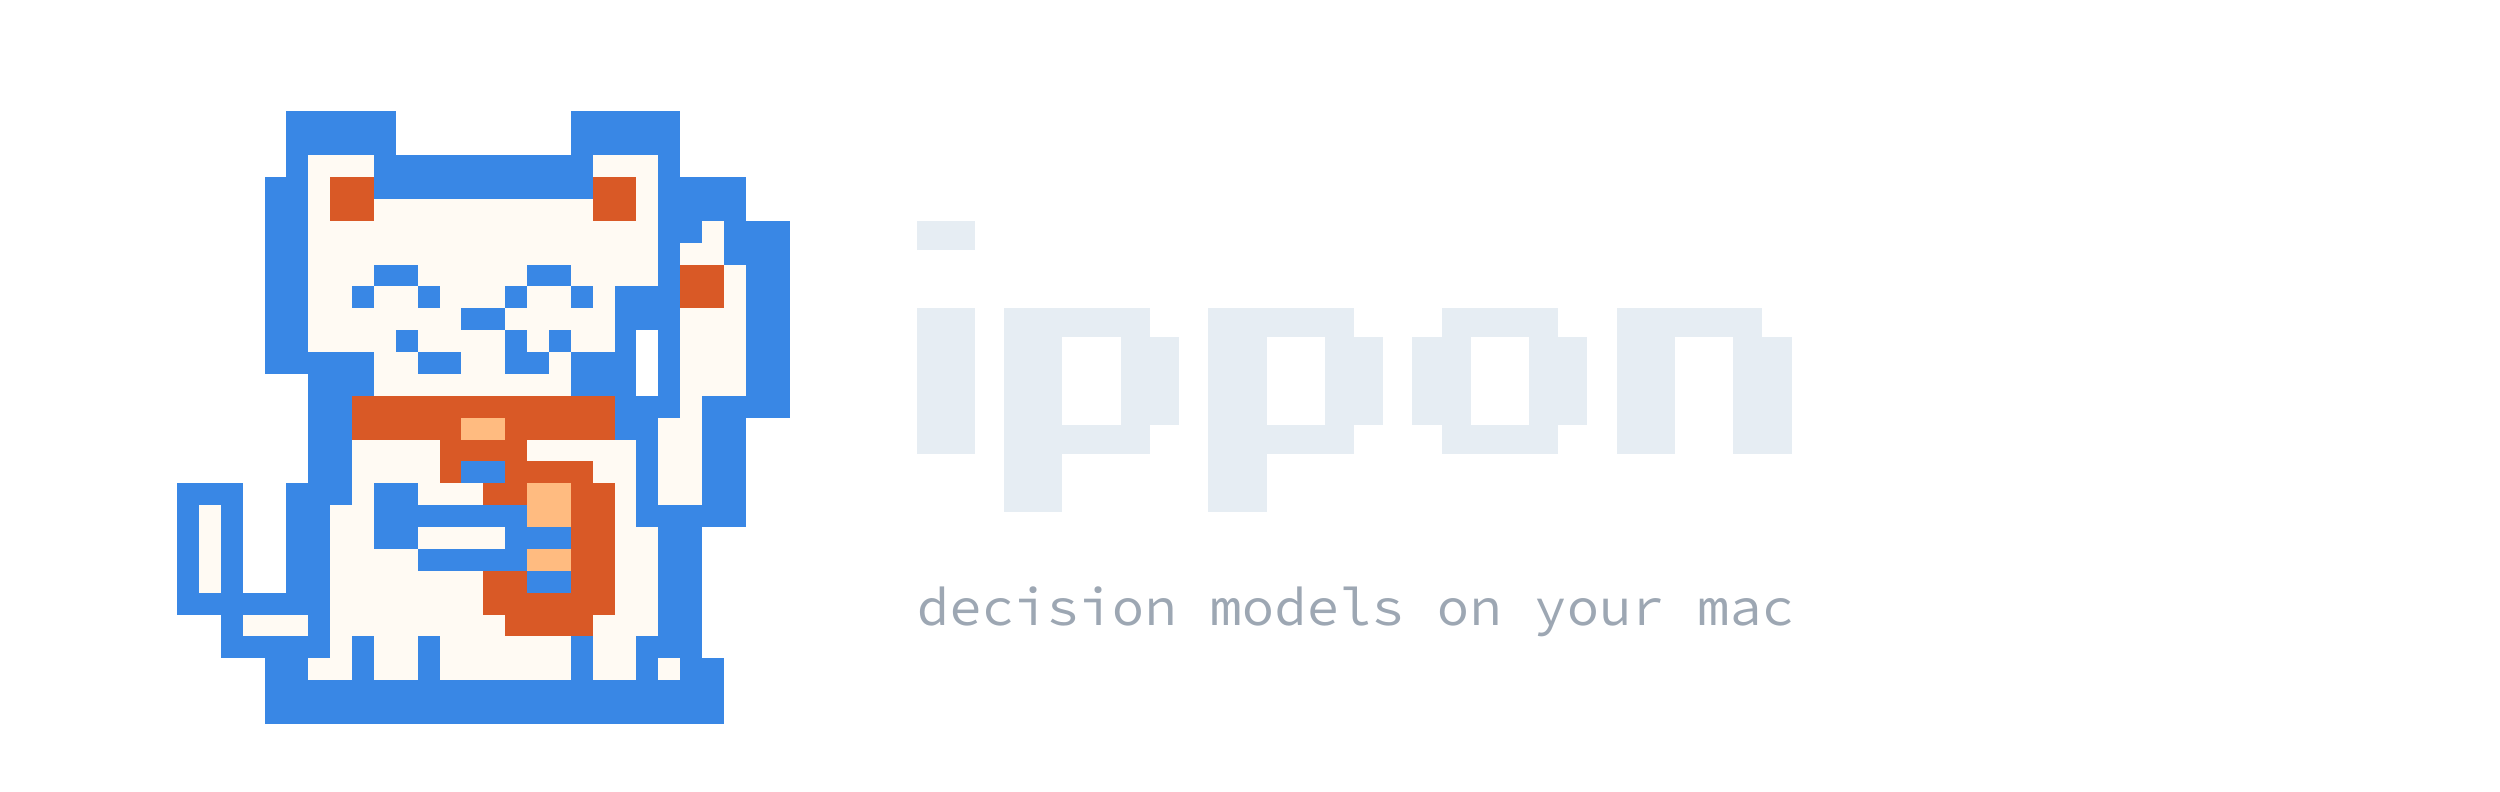
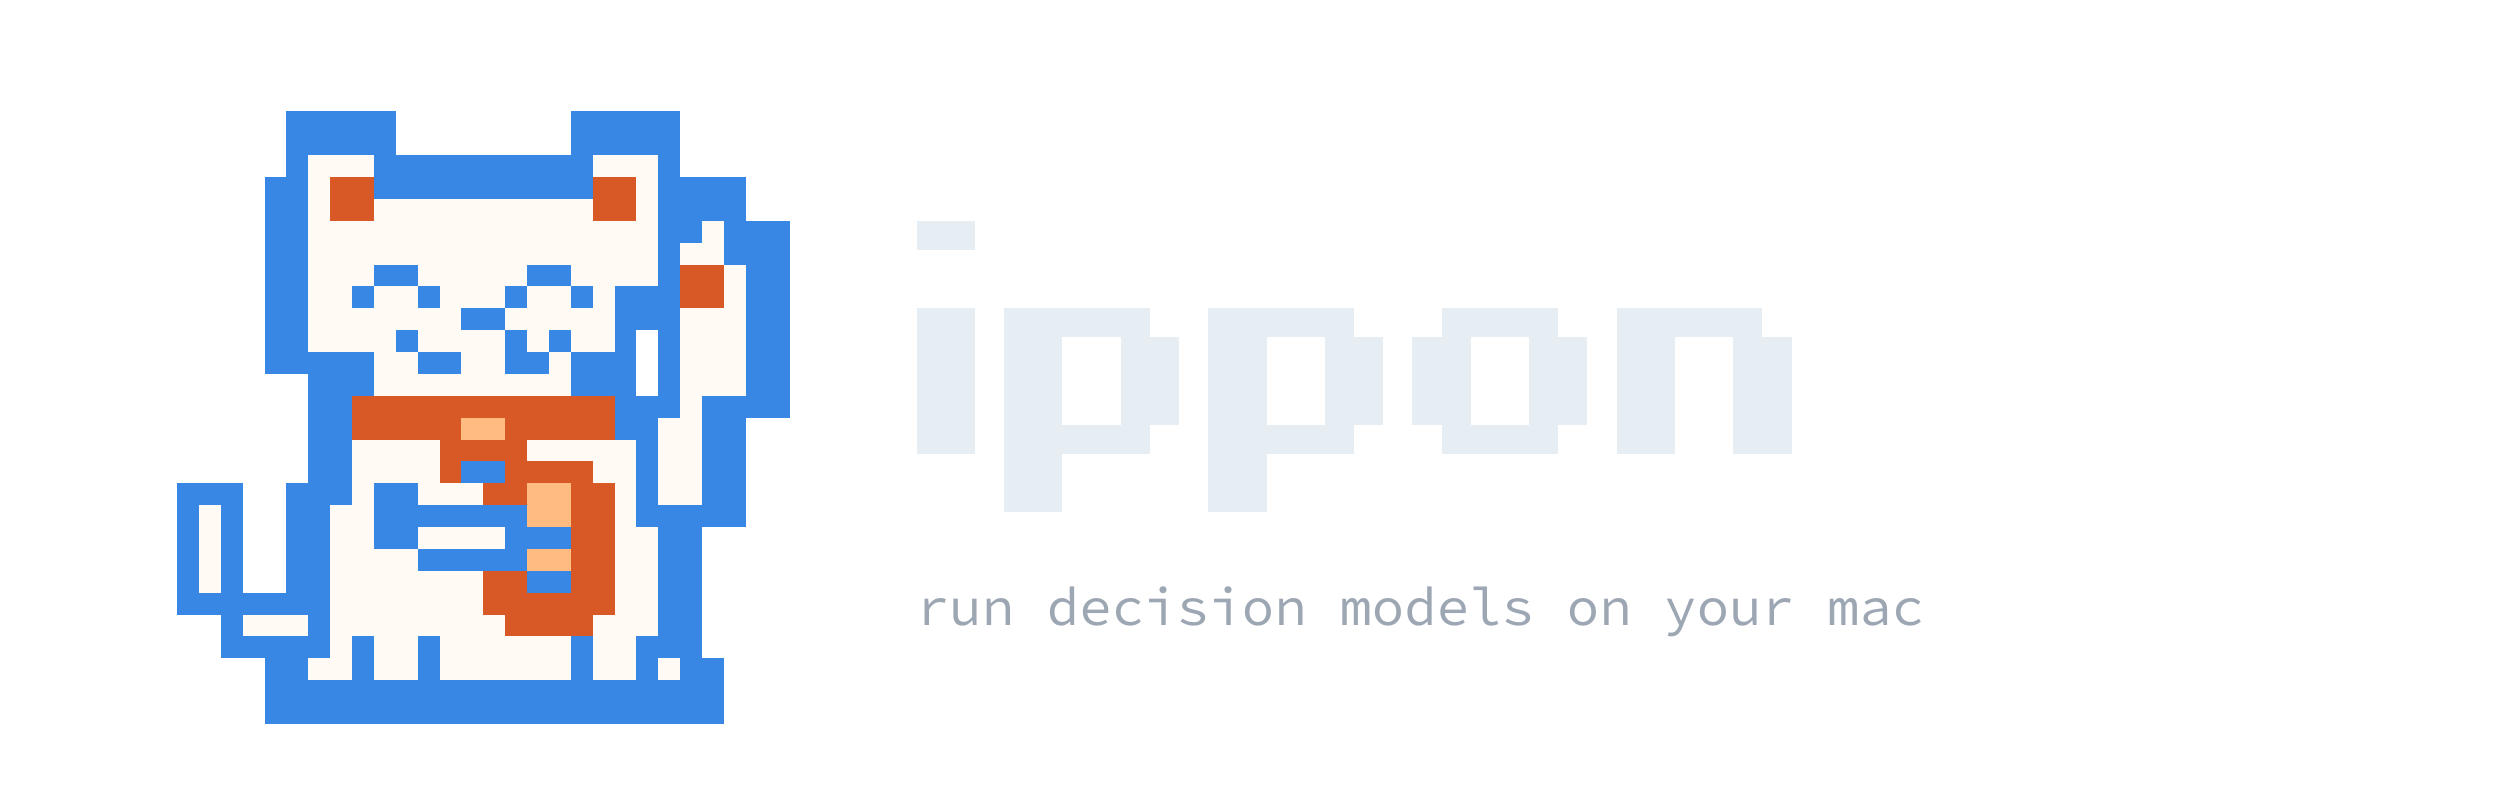
- <svg xmlns="http://www.w3.org/2000/svg" viewBox="0 0 1200 380" width="1200" height="380" role="img" aria-label="ippon: decision models on your mac">
+ <svg xmlns="http://www.w3.org/2000/svg" viewBox="0 0 1200 380" width="1200" height="380" role="img" aria-label="ippon: run decision models on your mac">
  <g transform="translate(64 22)">
    <g transform="scale(10.5)" shape-rendering="crispEdges">
      <g>
        <animateTransform attributeName="transform" type="rotate" values="0 16 30;0 16 30;-5 16 30;4 16 30;-2 16 30;0 16 30" keyTimes="0;0.7;0.78;0.86;0.93;1" dur="3.2s" repeatCount="indefinite" />
        <g fill="#3987e5">
          <path d="M7 3h5v2h8V3h5v10h-2v3h1v-5h-1V8h2V6h3v2h2v9h-2v5h-2v6h1v3H6v-3H4v-2H2v-6h3v5h2v-5h1v-5H6V6h1z" />
        </g>
        <g fill="#fffaf3">
          <path d="M8 5h3v2h10V5h3v6h-2v3h-2v2h-9v-2H8z" />
          <path d="M10 18h13v4h1v6h1v1H8v-1h1v-7h1z" />
          <path d="M25 9h1V8h1v2h1v6h-2v5h-2v-4h1z" />
          <rect x="3" y="21" width="1" height="4" />
          <rect x="5" y="26" width="3" height="1" />
        </g>
        <g fill="#d95926">
          <rect x="9" y="6" width="2" height="2" />
          <rect x="21" y="6" width="2" height="2" />
          <rect x="10" y="16" width="12" height="2" />
          <path d="M17 19h4v1h1v6h-1v1h-4v-1h-1v-6h1z" />
          <rect x="14" y="17" width="4" height="3" />
          <rect x="25" y="10" width="2" height="2" />
        </g>
        <g fill="#ffbb80">
          <rect x="18" y="20" width="2" height="5" />
          <rect x="15" y="17" width="2" height="1" />
        </g>
        <g fill="#3987e5">
          <path d="M10 11h1v-1h2v1h1v1h-1v-1h-2v1h-1z M17 11h1v-1h2v1h1v1h-1v-1h-2v1h-1z" />
          <rect x="15" y="12" width="2" height="1" />
          <path d="M14 14h1v1h-2v-1h-1v-1h1v1z M17 13h1v1h1v-1h1v1h-1v1h-2z" />
          <rect x="15" y="19" width="2" height="1" />
          <path d="M11 20h2v1h5v3h-5v-1h-2z" />
          <rect x="18" y="22" width="2" height="1" />
          <rect x="18" y="24" width="2" height="1" />
          <rect x="10" y="27" width="1" height="2" />
          <rect x="13" y="27" width="1" height="2" />
          <rect x="20" y="27" width="1" height="2" />
          <rect x="23" y="27" width="1" height="2" />
        </g>
        <rect x="13" y="22" width="4" height="1" fill="#fffaf3" />
      </g>
    </g>
  </g>
  <path transform="translate(440 106)" fill="#e6edf3" shape-rendering="crispEdges" d="M0 0h14v14h-14zM14 0h14v14h-14zM0 42h14v14h-14zM14 42h14v14h-14zM42 42h14v14h-14zM56 42h14v14h-14zM70 42h14v14h-14zM84 42h14v14h-14zM98 42h14v14h-14zM140 42h14v14h-14zM154 42h14v14h-14zM168 42h14v14h-14zM182 42h14v14h-14zM196 42h14v14h-14zM252 42h14v14h-14zM266 42h14v14h-14zM280 42h14v14h-14zM294 42h14v14h-14zM336 42h14v14h-14zM350 42h14v14h-14zM364 42h14v14h-14zM378 42h14v14h-14zM392 42h14v14h-14zM0 56h14v14h-14zM14 56h14v14h-14zM42 56h14v14h-14zM56 56h14v14h-14zM98 56h14v14h-14zM112 56h14v14h-14zM140 56h14v14h-14zM154 56h14v14h-14zM196 56h14v14h-14zM210 56h14v14h-14zM238 56h14v14h-14zM252 56h14v14h-14zM294 56h14v14h-14zM308 56h14v14h-14zM336 56h14v14h-14zM350 56h14v14h-14zM392 56h14v14h-14zM406 56h14v14h-14zM0 70h14v14h-14zM14 70h14v14h-14zM42 70h14v14h-14zM56 70h14v14h-14zM98 70h14v14h-14zM112 70h14v14h-14zM140 70h14v14h-14zM154 70h14v14h-14zM196 70h14v14h-14zM210 70h14v14h-14zM238 70h14v14h-14zM252 70h14v14h-14zM294 70h14v14h-14zM308 70h14v14h-14zM336 70h14v14h-14zM350 70h14v14h-14zM392 70h14v14h-14zM406 70h14v14h-14zM0 84h14v14h-14zM14 84h14v14h-14zM42 84h14v14h-14zM56 84h14v14h-14zM98 84h14v14h-14zM112 84h14v14h-14zM140 84h14v14h-14zM154 84h14v14h-14zM196 84h14v14h-14zM210 84h14v14h-14zM238 84h14v14h-14zM252 84h14v14h-14zM294 84h14v14h-14zM308 84h14v14h-14zM336 84h14v14h-14zM350 84h14v14h-14zM392 84h14v14h-14zM406 84h14v14h-14zM0 98h14v14h-14zM14 98h14v14h-14zM42 98h14v14h-14zM56 98h14v14h-14zM70 98h14v14h-14zM84 98h14v14h-14zM98 98h14v14h-14zM140 98h14v14h-14zM154 98h14v14h-14zM168 98h14v14h-14zM182 98h14v14h-14zM196 98h14v14h-14zM252 98h14v14h-14zM266 98h14v14h-14zM280 98h14v14h-14zM294 98h14v14h-14zM336 98h14v14h-14zM350 98h14v14h-14zM392 98h14v14h-14zM406 98h14v14h-14zM42 112h14v14h-14zM56 112h14v14h-14zM140 112h14v14h-14zM154 112h14v14h-14zM42 126h14v14h-14zM56 126h14v14h-14zM140 126h14v14h-14zM154 126h14v14h-14z" />
-   <path transform="translate(440 300)" fill="#9da7b3" d="M7.035 0.312Q4.582 0.312 3.067 -1.422Q1.552 -3.157 1.552 -6.303Q1.552 -8.353 2.37 -9.841Q3.187 -11.329 4.501 -12.14Q5.815 -12.95 7.298 -12.95Q8.437 -12.95 9.349 -12.522Q10.261 -12.094 11.08 -11.322H11.151L11.042 -13.654V-18.523H13.18V0.0H11.413L11.233 -1.656H11.162Q10.387 -0.858 9.309 -0.273Q8.232 0.312 7.035 0.312ZM7.499 -1.488Q8.423 -1.488 9.312 -1.962Q10.201 -2.436 11.042 -3.377V-9.672Q10.191 -10.48 9.368 -10.816Q8.545 -11.151 7.715 -11.151Q6.627 -11.151 5.727 -10.548Q4.827 -9.945 4.294 -8.853Q3.762 -7.762 3.762 -6.322Q3.762 -4.054 4.755 -2.771Q5.748 -1.488 7.499 -1.488ZM24.18 0.312Q22.282 0.312 20.735 -0.468Q19.188 -1.248 18.278 -2.743Q17.368 -4.238 17.368 -6.344Q17.368 -8.398 18.278 -9.88Q19.188 -11.362 20.657 -12.155Q22.126 -12.948 23.816 -12.948Q25.636 -12.948 26.923 -12.207Q28.21 -11.466 28.899 -10.14Q29.588 -8.814 29.588 -7.02Q29.588 -6.656 29.562 -6.318Q29.536 -5.98 29.484 -5.72H18.798V-7.384H28.21L27.664 -6.786Q27.664 -9.022 26.637 -10.14Q25.61 -11.258 23.868 -11.258Q22.698 -11.258 21.697 -10.686Q20.696 -10.114 20.098 -9.022Q19.5 -7.93 19.5 -6.344Q19.5 -4.706 20.15 -3.614Q20.8 -2.522 21.918 -1.963Q23.036 -1.404 24.44 -1.404Q25.584 -1.404 26.507 -1.729Q27.43 -2.054 28.288 -2.6L29.068 -1.196Q28.132 -0.572 26.923 -0.13Q25.714 0.312 24.18 0.312ZM40.191 0.312Q38.219 0.312 36.65 -0.469Q35.081 -1.251 34.177 -2.731Q33.272 -4.211 33.272 -6.303Q33.272 -8.412 34.24 -9.9Q35.207 -11.388 36.809 -12.169Q38.412 -12.95 40.315 -12.95Q41.882 -12.95 43.021 -12.409Q44.16 -11.867 44.933 -11.103L43.858 -9.727Q43.081 -10.402 42.247 -10.786Q41.413 -11.17 40.411 -11.17Q38.956 -11.17 37.84 -10.558Q36.725 -9.946 36.103 -8.849Q35.482 -7.751 35.482 -6.303Q35.482 -4.855 36.09 -3.765Q36.699 -2.676 37.8 -2.072Q38.901 -1.468 40.353 -1.468Q41.529 -1.468 42.503 -1.93Q43.476 -2.391 44.258 -3.053L45.204 -1.659Q44.173 -0.736 42.889 -0.212Q41.606 0.312 40.191 0.312ZM55.016 0.0V-10.894H49.14V-12.636H57.148V0.0ZM55.843 -15.294Q55.12 -15.294 54.627 -15.746Q54.133 -16.198 54.133 -16.941Q54.133 -17.7 54.627 -18.153Q55.12 -18.607 55.843 -18.607Q56.581 -18.607 57.067 -18.153Q57.552 -17.7 57.552 -16.941Q57.552 -16.198 57.067 -15.746Q56.581 -15.294 55.843 -15.294ZM70.466 0.312Q68.621 0.312 67.012 -0.281Q65.403 -0.874 64.253 -1.664L65.238 -3.073Q66.328 -2.295 67.65 -1.824Q68.971 -1.354 70.728 -1.354Q72.326 -1.354 73.122 -1.944Q73.918 -2.535 73.918 -3.317Q73.918 -3.682 73.775 -4.003Q73.632 -4.323 73.233 -4.604Q72.834 -4.886 72.05 -5.142Q71.265 -5.399 69.973 -5.663Q67.509 -6.179 66.264 -7.066Q65.02 -7.954 65.02 -9.363Q65.02 -10.893 66.351 -11.922Q67.683 -12.95 70.287 -12.95Q71.723 -12.95 73.075 -12.472Q74.428 -11.994 75.369 -11.328L74.346 -9.957Q73.464 -10.572 72.38 -10.928Q71.296 -11.285 70.101 -11.285Q69.012 -11.285 68.376 -11.034Q67.74 -10.784 67.456 -10.368Q67.172 -9.953 67.172 -9.472Q67.172 -8.662 68.049 -8.21Q68.927 -7.758 70.862 -7.345Q72.96 -6.903 74.089 -6.364Q75.219 -5.825 75.645 -5.124Q76.07 -4.422 76.07 -3.445Q76.07 -2.42 75.423 -1.569Q74.776 -0.717 73.524 -0.202Q72.272 0.312 70.466 0.312ZM86.216 0.0V-10.894H80.34V-12.636H88.348V0.0ZM87.043 -15.294Q86.32 -15.294 85.827 -15.746Q85.333 -16.198 85.333 -16.941Q85.333 -17.7 85.827 -18.153Q86.32 -18.607 87.043 -18.607Q87.781 -18.607 88.267 -18.153Q88.752 -17.7 88.752 -16.941Q88.752 -16.198 88.267 -15.746Q87.781 -15.294 87.043 -15.294ZM101.4 0.312Q99.733 0.312 98.314 -0.469Q96.895 -1.251 96.024 -2.731Q95.152 -4.211 95.152 -6.303Q95.152 -8.412 96.024 -9.9Q96.895 -11.388 98.314 -12.169Q99.733 -12.95 101.4 -12.95Q103.067 -12.95 104.486 -12.169Q105.905 -11.388 106.776 -9.9Q107.648 -8.412 107.648 -6.303Q107.648 -4.211 106.776 -2.731Q105.905 -1.251 104.486 -0.469Q103.067 0.312 101.4 0.312ZM101.4 -1.468Q102.614 -1.468 103.526 -2.072Q104.437 -2.676 104.938 -3.765Q105.438 -4.855 105.438 -6.303Q105.438 -7.751 104.938 -8.849Q104.437 -9.946 103.526 -10.558Q102.614 -11.17 101.4 -11.17Q100.186 -11.17 99.282 -10.558Q98.379 -9.946 97.87 -8.849Q97.362 -7.751 97.362 -6.303Q97.362 -4.855 97.87 -3.765Q98.379 -2.676 99.282 -2.072Q100.186 -1.468 101.4 -1.468ZM111.62 0.0V-12.638H113.387L113.567 -10.487H113.671Q114.665 -11.537 115.805 -12.244Q116.945 -12.95 118.424 -12.95Q120.664 -12.95 121.734 -11.647Q122.804 -10.344 122.804 -7.844V0.0H120.666V-7.567Q120.666 -9.366 119.988 -10.23Q119.309 -11.094 117.745 -11.094Q116.628 -11.094 115.749 -10.53Q114.87 -9.966 113.758 -8.824V0.0ZM141.908 0.0V-12.636H143.624L143.806 -10.972H143.858Q144.352 -11.856 145.002 -12.402Q145.652 -12.948 146.744 -12.948Q147.68 -12.948 148.278 -12.402Q148.876 -11.856 149.136 -10.764Q149.682 -11.778 150.345 -12.363Q151.008 -12.948 152.1 -12.948Q153.426 -12.948 154.167 -11.947Q154.908 -10.946 154.908 -9.048V0.0H152.776V-8.892Q152.776 -11.102 151.424 -11.102Q150.774 -11.102 150.345 -10.621Q149.916 -10.14 149.396 -9.152V0.0H147.42V-8.892Q147.42 -9.984 147.121 -10.543Q146.822 -11.102 146.12 -11.102Q145.47 -11.102 144.989 -10.621Q144.508 -10.14 144.04 -9.152V0.0ZM163.8 0.312Q162.133 0.312 160.714 -0.469Q159.295 -1.251 158.424 -2.731Q157.552 -4.211 157.552 -6.303Q157.552 -8.412 158.424 -9.9Q159.295 -11.388 160.714 -12.169Q162.133 -12.95 163.8 -12.95Q165.467 -12.95 166.886 -12.169Q168.305 -11.388 169.176 -9.9Q170.048 -8.412 170.048 -6.303Q170.048 -4.211 169.176 -2.731Q168.305 -1.251 166.886 -0.469Q165.467 0.312 163.8 0.312ZM163.8 -1.468Q165.014 -1.468 165.926 -2.072Q166.837 -2.676 167.338 -3.765Q167.838 -4.855 167.838 -6.303Q167.838 -7.751 167.338 -8.849Q166.837 -9.946 165.926 -10.558Q165.014 -11.17 163.8 -11.17Q162.586 -11.17 161.682 -10.558Q160.779 -9.946 160.27 -8.849Q159.762 -7.751 159.762 -6.303Q159.762 -4.855 160.27 -3.765Q160.779 -2.676 161.682 -2.072Q162.586 -1.468 163.8 -1.468ZM178.635 0.312Q176.182 0.312 174.667 -1.422Q173.152 -3.157 173.152 -6.303Q173.152 -8.353 173.97 -9.841Q174.787 -11.329 176.101 -12.14Q177.415 -12.95 178.898 -12.95Q180.037 -12.95 180.949 -12.522Q181.861 -12.094 182.68 -11.322H182.751L182.642 -13.654V-18.523H184.78V0.0H183.013L182.833 -1.656H182.762Q181.987 -0.858 180.909 -0.273Q179.832 0.312 178.635 0.312ZM179.099 -1.488Q180.023 -1.488 180.912 -1.962Q181.801 -2.436 182.642 -3.377V-9.672Q181.791 -10.48 180.968 -10.816Q180.145 -11.151 179.315 -11.151Q178.227 -11.151 177.327 -10.548Q176.427 -9.945 175.894 -8.853Q175.362 -7.762 175.362 -6.322Q175.362 -4.054 176.355 -2.771Q177.348 -1.488 179.099 -1.488ZM195.78 0.312Q193.882 0.312 192.335 -0.468Q190.788 -1.248 189.878 -2.743Q188.968 -4.238 188.968 -6.344Q188.968 -8.398 189.878 -9.88Q190.788 -11.362 192.257 -12.155Q193.726 -12.948 195.416 -12.948Q197.236 -12.948 198.523 -12.207Q199.81 -11.466 200.499 -10.14Q201.188 -8.814 201.188 -7.02Q201.188 -6.656 201.162 -6.318Q201.136 -5.98 201.084 -5.72H190.398V-7.384H199.81L199.264 -6.786Q199.264 -9.022 198.237 -10.14Q197.21 -11.258 195.468 -11.258Q194.298 -11.258 193.297 -10.686Q192.296 -10.114 191.698 -9.022Q191.1 -7.93 191.1 -6.344Q191.1 -4.706 191.75 -3.614Q192.4 -2.522 193.518 -1.963Q194.636 -1.404 196.04 -1.404Q197.184 -1.404 198.107 -1.729Q199.03 -2.054 199.888 -2.6L200.668 -1.196Q199.732 -0.572 198.523 -0.13Q197.314 0.312 195.78 0.312ZM213.356 0.312Q211.354 0.312 210.288 -0.845Q209.222 -2.002 209.222 -4.238V-16.77H204.906V-18.512H211.354V-4.082Q211.354 -2.704 212.03 -2.08Q212.706 -1.456 213.824 -1.456Q214.37 -1.456 214.942 -1.599Q215.514 -1.742 216.216 -2.054L216.762 -0.442Q215.904 -0.13 215.15 0.091Q214.396 0.312 213.356 0.312ZM226.466 0.312Q224.621 0.312 223.012 -0.281Q221.403 -0.874 220.253 -1.664L221.238 -3.073Q222.328 -2.295 223.65 -1.824Q224.971 -1.354 226.728 -1.354Q228.326 -1.354 229.122 -1.944Q229.918 -2.535 229.918 -3.317Q229.918 -3.682 229.775 -4.003Q229.632 -4.323 229.233 -4.604Q228.834 -4.886 228.05 -5.142Q227.265 -5.399 225.973 -5.663Q223.509 -6.179 222.264 -7.066Q221.02 -7.954 221.02 -9.363Q221.02 -10.893 222.351 -11.922Q223.683 -12.95 226.287 -12.95Q227.723 -12.95 229.075 -12.472Q230.428 -11.994 231.369 -11.328L230.346 -9.957Q229.464 -10.572 228.38 -10.928Q227.296 -11.285 226.101 -11.285Q225.012 -11.285 224.376 -11.034Q223.74 -10.784 223.456 -10.368Q223.172 -9.953 223.172 -9.472Q223.172 -8.662 224.049 -8.21Q224.927 -7.758 226.862 -7.345Q228.96 -6.903 230.089 -6.364Q231.219 -5.825 231.645 -5.124Q232.07 -4.422 232.07 -3.445Q232.07 -2.42 231.423 -1.569Q230.776 -0.717 229.524 -0.202Q228.272 0.312 226.466 0.312ZM257.4 0.312Q255.733 0.312 254.314 -0.469Q252.895 -1.251 252.024 -2.731Q251.152 -4.211 251.152 -6.303Q251.152 -8.412 252.024 -9.9Q252.895 -11.388 254.314 -12.169Q255.733 -12.95 257.4 -12.95Q259.067 -12.95 260.486 -12.169Q261.905 -11.388 262.776 -9.9Q263.648 -8.412 263.648 -6.303Q263.648 -4.211 262.776 -2.731Q261.905 -1.251 260.486 -0.469Q259.067 0.312 257.4 0.312ZM257.4 -1.468Q258.614 -1.468 259.526 -2.072Q260.437 -2.676 260.938 -3.765Q261.438 -4.855 261.438 -6.303Q261.438 -7.751 260.938 -8.849Q260.437 -9.946 259.526 -10.558Q258.614 -11.17 257.4 -11.17Q256.186 -11.17 255.282 -10.558Q254.379 -9.946 253.87 -8.849Q253.362 -7.751 253.362 -6.303Q253.362 -4.855 253.87 -3.765Q254.379 -2.676 255.282 -2.072Q256.186 -1.468 257.4 -1.468ZM267.62 0.0V-12.638H269.387L269.567 -10.487H269.671Q270.665 -11.537 271.805 -12.244Q272.945 -12.95 274.424 -12.95Q276.664 -12.95 277.734 -11.647Q278.804 -10.344 278.804 -7.844V0.0H276.666V-7.567Q276.666 -9.366 275.988 -10.23Q275.309 -11.094 273.745 -11.094Q272.628 -11.094 271.749 -10.53Q270.87 -9.966 269.758 -8.824V0.0ZM299.811 5.447Q299.378 5.447 298.923 5.369Q298.469 5.291 298.142 5.187L298.593 3.483Q298.837 3.561 299.137 3.616Q299.436 3.672 299.727 3.672Q301.062 3.672 301.892 2.897Q302.723 2.122 303.196 0.958L303.569 0.025L297.681 -12.638H299.834L302.935 -5.642Q303.29 -4.804 303.691 -3.854Q304.092 -2.904 304.483 -1.986H304.587Q304.92 -2.875 305.276 -3.835Q305.633 -4.795 305.952 -5.642L308.695 -12.638H310.738L305.16 1.041Q304.697 2.29 303.993 3.289Q303.289 4.289 302.269 4.868Q301.248 5.447 299.811 5.447ZM319.8 0.312Q318.133 0.312 316.714 -0.469Q315.295 -1.251 314.424 -2.731Q313.552 -4.211 313.552 -6.303Q313.552 -8.412 314.424 -9.9Q315.295 -11.388 316.714 -12.169Q318.133 -12.95 319.8 -12.95Q321.467 -12.95 322.886 -12.169Q324.305 -11.388 325.176 -9.9Q326.048 -8.412 326.048 -6.303Q326.048 -4.211 325.176 -2.731Q324.305 -1.251 322.886 -0.469Q321.467 0.312 319.8 0.312ZM319.8 -1.468Q321.014 -1.468 321.926 -2.072Q322.837 -2.676 323.338 -3.765Q323.838 -4.855 323.838 -6.303Q323.838 -7.751 323.338 -8.849Q322.837 -9.946 321.926 -10.558Q321.014 -11.17 319.8 -11.17Q318.586 -11.17 317.682 -10.558Q316.779 -9.946 316.27 -8.849Q315.762 -7.751 315.762 -6.303Q315.762 -4.855 316.27 -3.765Q316.779 -2.676 317.682 -2.072Q318.586 -1.468 319.8 -1.468ZM333.986 0.312Q331.736 0.312 330.675 -0.991Q329.615 -2.295 329.615 -4.795V-12.638H331.753V-5.071Q331.753 -3.272 332.422 -2.409Q333.091 -1.545 334.665 -1.545Q335.763 -1.545 336.665 -2.095Q337.567 -2.644 338.603 -3.872V-12.638H340.742V0.0H338.975L338.795 -2.209H338.691Q337.737 -1.109 336.599 -0.398Q335.462 0.312 333.986 0.312ZM346.989 0.0V-12.638H348.765L348.955 -9.652H349.026Q350.011 -11.182 351.465 -12.066Q352.919 -12.95 354.655 -12.95Q355.368 -12.95 355.973 -12.832Q356.579 -12.714 357.158 -12.43L356.668 -10.593Q356.014 -10.824 355.544 -10.923Q355.075 -11.022 354.34 -11.022Q352.91 -11.022 351.588 -10.203Q350.266 -9.384 349.127 -7.401V0.0ZM375.908 0.0V-12.636H377.624L377.806 -10.972H377.858Q378.352 -11.856 379.002 -12.402Q379.652 -12.948 380.744 -12.948Q381.68 -12.948 382.278 -12.402Q382.876 -11.856 383.136 -10.764Q383.682 -11.778 384.345 -12.363Q385.008 -12.948 386.1 -12.948Q387.426 -12.948 388.167 -11.947Q388.908 -10.946 388.908 -9.048V0.0H386.776V-8.892Q386.776 -11.102 385.424 -11.102Q384.774 -11.102 384.345 -10.621Q383.916 -10.14 383.396 -9.152V0.0H381.42V-8.892Q381.42 -9.984 381.121 -10.543Q380.822 -11.102 380.12 -11.102Q379.47 -11.102 378.989 -10.621Q378.508 -10.14 378.04 -9.152V0.0ZM396.405 0.312Q395.217 0.312 394.24 -0.116Q393.263 -0.543 392.679 -1.346Q392.094 -2.149 392.094 -3.281Q392.094 -5.399 394.234 -6.507Q396.374 -7.615 401.263 -7.997Q401.235 -8.859 400.906 -9.585Q400.578 -10.312 399.856 -10.75Q399.134 -11.189 397.913 -11.189Q397.087 -11.189 396.294 -10.965Q395.5 -10.742 394.789 -10.388Q394.078 -10.034 393.479 -9.67L392.642 -11.136Q393.285 -11.55 394.175 -11.973Q395.066 -12.396 396.114 -12.673Q397.162 -12.95 398.271 -12.95Q400.002 -12.95 401.137 -12.305Q402.272 -11.66 402.837 -10.494Q403.402 -9.327 403.402 -7.754V0.0H401.635L401.455 -1.714H401.383Q400.339 -0.896 399.041 -0.292Q397.742 0.312 396.405 0.312ZM396.973 -1.411Q398.049 -1.411 399.117 -1.899Q400.185 -2.387 401.263 -3.286V-6.594Q398.56 -6.377 397.012 -5.954Q395.464 -5.531 394.826 -4.9Q394.189 -4.268 394.189 -3.432Q394.189 -2.718 394.583 -2.267Q394.978 -1.816 395.61 -1.614Q396.242 -1.411 396.973 -1.411ZM414.591 0.312Q412.619 0.312 411.05 -0.469Q409.481 -1.251 408.577 -2.731Q407.672 -4.211 407.672 -6.303Q407.672 -8.412 408.64 -9.9Q409.607 -11.388 411.209 -12.169Q412.812 -12.95 414.715 -12.95Q416.282 -12.95 417.421 -12.409Q418.56 -11.867 419.333 -11.103L418.258 -9.727Q417.481 -10.402 416.647 -10.786Q415.813 -11.17 414.811 -11.17Q413.356 -11.17 412.24 -10.558Q411.125 -9.946 410.503 -8.849Q409.882 -7.751 409.882 -6.303Q409.882 -4.855 410.49 -3.765Q411.099 -2.676 412.2 -2.072Q413.301 -1.468 414.753 -1.468Q415.929 -1.468 416.903 -1.93Q417.876 -2.391 418.658 -3.053L419.604 -1.659Q418.573 -0.736 417.289 -0.212Q416.006 0.312 414.591 0.312Z" />
+   <path transform="translate(440 300)" fill="#9da7b3" d="M3.789 0.0V-12.638H5.565L5.755 -9.652H5.826Q6.811 -11.182 8.265 -12.066Q9.719 -12.95 11.455 -12.95Q12.168 -12.95 12.773 -12.832Q13.379 -12.714 13.958 -12.43L13.468 -10.593Q12.814 -10.824 12.344 -10.923Q11.875 -11.022 11.14 -11.022Q9.71 -11.022 8.388 -10.203Q7.066 -9.384 5.927 -7.401V0.0ZM21.986 0.312Q19.736 0.312 18.675 -0.991Q17.615 -2.295 17.615 -4.795V-12.638H19.753V-5.071Q19.753 -3.272 20.422 -2.409Q21.091 -1.545 22.665 -1.545Q23.763 -1.545 24.665 -2.095Q25.567 -2.644 26.603 -3.872V-12.638H28.742V0.0H26.975L26.795 -2.209H26.691Q25.737 -1.109 24.599 -0.398Q23.462 0.312 21.986 0.312ZM33.62 0.0V-12.638H35.387L35.567 -10.487H35.671Q36.665 -11.537 37.805 -12.244Q38.945 -12.95 40.424 -12.95Q42.664 -12.95 43.734 -11.647Q44.804 -10.344 44.804 -7.844V0.0H42.666V-7.567Q42.666 -9.366 41.988 -10.23Q41.309 -11.094 39.745 -11.094Q38.628 -11.094 37.749 -10.53Q36.87 -9.966 35.758 -8.824V0.0ZM69.435 0.312Q66.982 0.312 65.467 -1.422Q63.952 -3.157 63.952 -6.303Q63.952 -8.353 64.77 -9.841Q65.587 -11.329 66.901 -12.14Q68.215 -12.95 69.698 -12.95Q70.837 -12.95 71.749 -12.522Q72.661 -12.094 73.48 -11.322H73.551L73.442 -13.654V-18.523H75.58V0.0H73.813L73.633 -1.656H73.562Q72.787 -0.858 71.709 -0.273Q70.632 0.312 69.435 0.312ZM69.899 -1.488Q70.823 -1.488 71.712 -1.962Q72.601 -2.436 73.442 -3.377V-9.672Q72.591 -10.48 71.768 -10.816Q70.945 -11.151 70.115 -11.151Q69.027 -11.151 68.127 -10.548Q67.227 -9.945 66.694 -8.853Q66.162 -7.762 66.162 -6.322Q66.162 -4.054 67.155 -2.771Q68.148 -1.488 69.899 -1.488ZM86.58 0.312Q84.682 0.312 83.135 -0.468Q81.588 -1.248 80.678 -2.743Q79.768 -4.238 79.768 -6.344Q79.768 -8.398 80.678 -9.88Q81.588 -11.362 83.057 -12.155Q84.526 -12.948 86.216 -12.948Q88.036 -12.948 89.323 -12.207Q90.61 -11.466 91.299 -10.14Q91.988 -8.814 91.988 -7.02Q91.988 -6.656 91.962 -6.318Q91.936 -5.98 91.884 -5.72H81.198V-7.384H90.61L90.064 -6.786Q90.064 -9.022 89.037 -10.14Q88.01 -11.258 86.268 -11.258Q85.098 -11.258 84.097 -10.686Q83.096 -10.114 82.498 -9.022Q81.9 -7.93 81.9 -6.344Q81.9 -4.706 82.55 -3.614Q83.2 -2.522 84.318 -1.963Q85.436 -1.404 86.84 -1.404Q87.984 -1.404 88.907 -1.729Q89.83 -2.054 90.688 -2.6L91.468 -1.196Q90.532 -0.572 89.323 -0.13Q88.114 0.312 86.58 0.312ZM102.591 0.312Q100.619 0.312 99.05 -0.469Q97.481 -1.251 96.577 -2.731Q95.672 -4.211 95.672 -6.303Q95.672 -8.412 96.64 -9.9Q97.607 -11.388 99.209 -12.169Q100.812 -12.95 102.715 -12.95Q104.282 -12.95 105.421 -12.409Q106.56 -11.867 107.333 -11.103L106.258 -9.727Q105.481 -10.402 104.647 -10.786Q103.813 -11.17 102.811 -11.17Q101.356 -11.17 100.24 -10.558Q99.125 -9.946 98.503 -8.849Q97.882 -7.751 97.882 -6.303Q97.882 -4.855 98.49 -3.765Q99.099 -2.676 100.2 -2.072Q101.301 -1.468 102.753 -1.468Q103.929 -1.468 104.903 -1.93Q105.876 -2.391 106.658 -3.053L107.604 -1.659Q106.573 -0.736 105.289 -0.212Q104.006 0.312 102.591 0.312ZM117.416 0.0V-10.894H111.54V-12.636H119.548V0.0ZM118.243 -15.294Q117.52 -15.294 117.027 -15.746Q116.533 -16.198 116.533 -16.941Q116.533 -17.7 117.027 -18.153Q117.52 -18.607 118.243 -18.607Q118.981 -18.607 119.467 -18.153Q119.952 -17.7 119.952 -16.941Q119.952 -16.198 119.467 -15.746Q118.981 -15.294 118.243 -15.294ZM132.866 0.312Q131.021 0.312 129.412 -0.281Q127.803 -0.874 126.653 -1.664L127.638 -3.073Q128.728 -2.295 130.05 -1.824Q131.371 -1.354 133.128 -1.354Q134.726 -1.354 135.522 -1.944Q136.318 -2.535 136.318 -3.317Q136.318 -3.682 136.175 -4.003Q136.032 -4.323 135.633 -4.604Q135.234 -4.886 134.45 -5.142Q133.665 -5.399 132.373 -5.663Q129.909 -6.179 128.664 -7.066Q127.42 -7.954 127.42 -9.363Q127.42 -10.893 128.751 -11.922Q130.083 -12.95 132.687 -12.95Q134.123 -12.95 135.475 -12.472Q136.828 -11.994 137.769 -11.328L136.746 -9.957Q135.864 -10.572 134.78 -10.928Q133.696 -11.285 132.501 -11.285Q131.412 -11.285 130.776 -11.034Q130.14 -10.784 129.856 -10.368Q129.572 -9.953 129.572 -9.472Q129.572 -8.662 130.449 -8.21Q131.327 -7.758 133.262 -7.345Q135.36 -6.903 136.489 -6.364Q137.619 -5.825 138.045 -5.124Q138.47 -4.422 138.47 -3.445Q138.47 -2.42 137.823 -1.569Q137.176 -0.717 135.924 -0.202Q134.672 0.312 132.866 0.312ZM148.616 0.0V-10.894H142.74V-12.636H150.748V0.0ZM149.443 -15.294Q148.72 -15.294 148.227 -15.746Q147.733 -16.198 147.733 -16.941Q147.733 -17.7 148.227 -18.153Q148.72 -18.607 149.443 -18.607Q150.181 -18.607 150.667 -18.153Q151.152 -17.7 151.152 -16.941Q151.152 -16.198 150.667 -15.746Q150.181 -15.294 149.443 -15.294ZM163.8 0.312Q162.133 0.312 160.714 -0.469Q159.295 -1.251 158.424 -2.731Q157.552 -4.211 157.552 -6.303Q157.552 -8.412 158.424 -9.9Q159.295 -11.388 160.714 -12.169Q162.133 -12.95 163.8 -12.95Q165.467 -12.95 166.886 -12.169Q168.305 -11.388 169.176 -9.9Q170.048 -8.412 170.048 -6.303Q170.048 -4.211 169.176 -2.731Q168.305 -1.251 166.886 -0.469Q165.467 0.312 163.8 0.312ZM163.8 -1.468Q165.014 -1.468 165.926 -2.072Q166.837 -2.676 167.338 -3.765Q167.838 -4.855 167.838 -6.303Q167.838 -7.751 167.338 -8.849Q166.837 -9.946 165.926 -10.558Q165.014 -11.17 163.8 -11.17Q162.586 -11.17 161.682 -10.558Q160.779 -9.946 160.27 -8.849Q159.762 -7.751 159.762 -6.303Q159.762 -4.855 160.27 -3.765Q160.779 -2.676 161.682 -2.072Q162.586 -1.468 163.8 -1.468ZM174.02 0.0V-12.638H175.787L175.967 -10.487H176.071Q177.065 -11.537 178.205 -12.244Q179.345 -12.95 180.824 -12.95Q183.064 -12.95 184.134 -11.647Q185.204 -10.344 185.204 -7.844V0.0H183.066V-7.567Q183.066 -9.366 182.388 -10.23Q181.709 -11.094 180.145 -11.094Q179.028 -11.094 178.149 -10.53Q177.27 -9.966 176.158 -8.824V0.0ZM204.308 0.0V-12.636H206.024L206.206 -10.972H206.258Q206.752 -11.856 207.402 -12.402Q208.052 -12.948 209.144 -12.948Q210.08 -12.948 210.678 -12.402Q211.276 -11.856 211.536 -10.764Q212.082 -11.778 212.745 -12.363Q213.408 -12.948 214.5 -12.948Q215.826 -12.948 216.567 -11.947Q217.308 -10.946 217.308 -9.048V0.0H215.176V-8.892Q215.176 -11.102 213.824 -11.102Q213.174 -11.102 212.745 -10.621Q212.316 -10.14 211.796 -9.152V0.0H209.82V-8.892Q209.82 -9.984 209.521 -10.543Q209.222 -11.102 208.52 -11.102Q207.87 -11.102 207.389 -10.621Q206.908 -10.14 206.44 -9.152V0.0ZM226.2 0.312Q224.533 0.312 223.114 -0.469Q221.695 -1.251 220.824 -2.731Q219.952 -4.211 219.952 -6.303Q219.952 -8.412 220.824 -9.9Q221.695 -11.388 223.114 -12.169Q224.533 -12.95 226.2 -12.95Q227.867 -12.95 229.286 -12.169Q230.705 -11.388 231.576 -9.9Q232.448 -8.412 232.448 -6.303Q232.448 -4.211 231.576 -2.731Q230.705 -1.251 229.286 -0.469Q227.867 0.312 226.2 0.312ZM226.2 -1.468Q227.414 -1.468 228.326 -2.072Q229.237 -2.676 229.738 -3.765Q230.238 -4.855 230.238 -6.303Q230.238 -7.751 229.738 -8.849Q229.237 -9.946 228.326 -10.558Q227.414 -11.17 226.2 -11.17Q224.986 -11.17 224.082 -10.558Q223.179 -9.946 222.67 -8.849Q222.162 -7.751 222.162 -6.303Q222.162 -4.855 222.67 -3.765Q223.179 -2.676 224.082 -2.072Q224.986 -1.468 226.2 -1.468ZM241.035 0.312Q238.582 0.312 237.067 -1.422Q235.552 -3.157 235.552 -6.303Q235.552 -8.353 236.37 -9.841Q237.187 -11.329 238.501 -12.14Q239.815 -12.95 241.298 -12.95Q242.437 -12.95 243.349 -12.522Q244.261 -12.094 245.08 -11.322H245.151L245.042 -13.654V-18.523H247.18V0.0H245.413L245.233 -1.656H245.162Q244.387 -0.858 243.309 -0.273Q242.232 0.312 241.035 0.312ZM241.499 -1.488Q242.423 -1.488 243.312 -1.962Q244.201 -2.436 245.042 -3.377V-9.672Q244.191 -10.48 243.368 -10.816Q242.545 -11.151 241.715 -11.151Q240.627 -11.151 239.727 -10.548Q238.827 -9.945 238.294 -8.853Q237.762 -7.762 237.762 -6.322Q237.762 -4.054 238.755 -2.771Q239.748 -1.488 241.499 -1.488ZM258.18 0.312Q256.282 0.312 254.735 -0.468Q253.188 -1.248 252.278 -2.743Q251.368 -4.238 251.368 -6.344Q251.368 -8.398 252.278 -9.88Q253.188 -11.362 254.657 -12.155Q256.126 -12.948 257.816 -12.948Q259.636 -12.948 260.923 -12.207Q262.21 -11.466 262.899 -10.14Q263.588 -8.814 263.588 -7.02Q263.588 -6.656 263.562 -6.318Q263.536 -5.98 263.484 -5.72H252.798V-7.384H262.21L261.664 -6.786Q261.664 -9.022 260.637 -10.14Q259.61 -11.258 257.868 -11.258Q256.698 -11.258 255.697 -10.686Q254.696 -10.114 254.098 -9.022Q253.5 -7.93 253.5 -6.344Q253.5 -4.706 254.15 -3.614Q254.8 -2.522 255.918 -1.963Q257.036 -1.404 258.44 -1.404Q259.584 -1.404 260.507 -1.729Q261.43 -2.054 262.288 -2.6L263.068 -1.196Q262.132 -0.572 260.923 -0.13Q259.714 0.312 258.18 0.312ZM275.756 0.312Q273.754 0.312 272.688 -0.845Q271.622 -2.002 271.622 -4.238V-16.77H267.306V-18.512H273.754V-4.082Q273.754 -2.704 274.43 -2.08Q275.106 -1.456 276.224 -1.456Q276.77 -1.456 277.342 -1.599Q277.914 -1.742 278.616 -2.054L279.162 -0.442Q278.304 -0.13 277.55 0.091Q276.796 0.312 275.756 0.312ZM288.866 0.312Q287.021 0.312 285.412 -0.281Q283.803 -0.874 282.653 -1.664L283.638 -3.073Q284.728 -2.295 286.05 -1.824Q287.371 -1.354 289.128 -1.354Q290.726 -1.354 291.522 -1.944Q292.318 -2.535 292.318 -3.317Q292.318 -3.682 292.175 -4.003Q292.032 -4.323 291.633 -4.604Q291.234 -4.886 290.45 -5.142Q289.665 -5.399 288.373 -5.663Q285.909 -6.179 284.664 -7.066Q283.42 -7.954 283.42 -9.363Q283.42 -10.893 284.751 -11.922Q286.083 -12.95 288.687 -12.95Q290.123 -12.95 291.475 -12.472Q292.828 -11.994 293.769 -11.328L292.746 -9.957Q291.864 -10.572 290.78 -10.928Q289.696 -11.285 288.501 -11.285Q287.412 -11.285 286.776 -11.034Q286.14 -10.784 285.856 -10.368Q285.572 -9.953 285.572 -9.472Q285.572 -8.662 286.449 -8.21Q287.327 -7.758 289.262 -7.345Q291.36 -6.903 292.489 -6.364Q293.619 -5.825 294.045 -5.124Q294.47 -4.422 294.47 -3.445Q294.47 -2.42 293.823 -1.569Q293.176 -0.717 291.924 -0.202Q290.672 0.312 288.866 0.312ZM319.8 0.312Q318.133 0.312 316.714 -0.469Q315.295 -1.251 314.424 -2.731Q313.552 -4.211 313.552 -6.303Q313.552 -8.412 314.424 -9.9Q315.295 -11.388 316.714 -12.169Q318.133 -12.95 319.8 -12.95Q321.467 -12.95 322.886 -12.169Q324.305 -11.388 325.176 -9.9Q326.048 -8.412 326.048 -6.303Q326.048 -4.211 325.176 -2.731Q324.305 -1.251 322.886 -0.469Q321.467 0.312 319.8 0.312ZM319.8 -1.468Q321.014 -1.468 321.926 -2.072Q322.837 -2.676 323.338 -3.765Q323.838 -4.855 323.838 -6.303Q323.838 -7.751 323.338 -8.849Q322.837 -9.946 321.926 -10.558Q321.014 -11.17 319.8 -11.17Q318.586 -11.17 317.682 -10.558Q316.779 -9.946 316.27 -8.849Q315.762 -7.751 315.762 -6.303Q315.762 -4.855 316.27 -3.765Q316.779 -2.676 317.682 -2.072Q318.586 -1.468 319.8 -1.468ZM330.02 0.0V-12.638H331.787L331.967 -10.487H332.071Q333.065 -11.537 334.205 -12.244Q335.345 -12.95 336.824 -12.95Q339.064 -12.95 340.134 -11.647Q341.204 -10.344 341.204 -7.844V0.0H339.066V-7.567Q339.066 -9.366 338.388 -10.23Q337.709 -11.094 336.145 -11.094Q335.028 -11.094 334.149 -10.53Q333.27 -9.966 332.158 -8.824V0.0ZM362.211 5.447Q361.778 5.447 361.323 5.369Q360.869 5.291 360.542 5.187L360.993 3.483Q361.237 3.561 361.537 3.616Q361.836 3.672 362.127 3.672Q363.462 3.672 364.292 2.897Q365.123 2.122 365.596 0.958L365.969 0.025L360.081 -12.638H362.234L365.335 -5.642Q365.69 -4.804 366.091 -3.854Q366.492 -2.904 366.883 -1.986H366.987Q367.32 -2.875 367.676 -3.835Q368.033 -4.795 368.352 -5.642L371.095 -12.638H373.138L367.56 1.041Q367.097 2.29 366.393 3.289Q365.689 4.289 364.669 4.868Q363.648 5.447 362.211 5.447ZM382.2 0.312Q380.533 0.312 379.114 -0.469Q377.695 -1.251 376.824 -2.731Q375.952 -4.211 375.952 -6.303Q375.952 -8.412 376.824 -9.9Q377.695 -11.388 379.114 -12.169Q380.533 -12.95 382.2 -12.95Q383.867 -12.95 385.286 -12.169Q386.705 -11.388 387.576 -9.9Q388.448 -8.412 388.448 -6.303Q388.448 -4.211 387.576 -2.731Q386.705 -1.251 385.286 -0.469Q383.867 0.312 382.2 0.312ZM382.2 -1.468Q383.414 -1.468 384.326 -2.072Q385.237 -2.676 385.738 -3.765Q386.238 -4.855 386.238 -6.303Q386.238 -7.751 385.738 -8.849Q385.237 -9.946 384.326 -10.558Q383.414 -11.17 382.2 -11.17Q380.986 -11.17 380.082 -10.558Q379.179 -9.946 378.67 -8.849Q378.162 -7.751 378.162 -6.303Q378.162 -4.855 378.67 -3.765Q379.179 -2.676 380.082 -2.072Q380.986 -1.468 382.2 -1.468ZM396.386 0.312Q394.136 0.312 393.075 -0.991Q392.015 -2.295 392.015 -4.795V-12.638H394.153V-5.071Q394.153 -3.272 394.822 -2.409Q395.491 -1.545 397.065 -1.545Q398.163 -1.545 399.065 -2.095Q399.967 -2.644 401.003 -3.872V-12.638H403.142V0.0H401.375L401.195 -2.209H401.091Q400.137 -1.109 398.999 -0.398Q397.862 0.312 396.386 0.312ZM409.389 0.0V-12.638H411.165L411.355 -9.652H411.426Q412.411 -11.182 413.865 -12.066Q415.319 -12.95 417.055 -12.95Q417.768 -12.95 418.373 -12.832Q418.979 -12.714 419.558 -12.43L419.068 -10.593Q418.414 -10.824 417.944 -10.923Q417.475 -11.022 416.74 -11.022Q415.31 -11.022 413.988 -10.203Q412.666 -9.384 411.527 -7.401V0.0ZM438.308 0.0V-12.636H440.024L440.206 -10.972H440.258Q440.752 -11.856 441.402 -12.402Q442.052 -12.948 443.144 -12.948Q444.08 -12.948 444.678 -12.402Q445.276 -11.856 445.536 -10.764Q446.082 -11.778 446.745 -12.363Q447.408 -12.948 448.5 -12.948Q449.826 -12.948 450.567 -11.947Q451.308 -10.946 451.308 -9.048V0.0H449.176V-8.892Q449.176 -11.102 447.824 -11.102Q447.174 -11.102 446.745 -10.621Q446.316 -10.14 445.796 -9.152V0.0H443.82V-8.892Q443.82 -9.984 443.521 -10.543Q443.222 -11.102 442.52 -11.102Q441.87 -11.102 441.389 -10.621Q440.908 -10.14 440.44 -9.152V0.0ZM458.805 0.312Q457.617 0.312 456.64 -0.116Q455.663 -0.543 455.079 -1.346Q454.494 -2.149 454.494 -3.281Q454.494 -5.399 456.634 -6.507Q458.774 -7.615 463.663 -7.997Q463.635 -8.859 463.306 -9.585Q462.978 -10.312 462.256 -10.75Q461.534 -11.189 460.313 -11.189Q459.487 -11.189 458.694 -10.965Q457.9 -10.742 457.189 -10.388Q456.478 -10.034 455.879 -9.67L455.042 -11.136Q455.685 -11.55 456.575 -11.973Q457.466 -12.396 458.514 -12.673Q459.562 -12.95 460.671 -12.95Q462.402 -12.95 463.537 -12.305Q464.672 -11.66 465.237 -10.494Q465.802 -9.327 465.802 -7.754V0.0H464.035L463.855 -1.714H463.783Q462.739 -0.896 461.441 -0.292Q460.142 0.312 458.805 0.312ZM459.373 -1.411Q460.449 -1.411 461.517 -1.899Q462.585 -2.387 463.663 -3.286V-6.594Q460.96 -6.377 459.412 -5.954Q457.864 -5.531 457.226 -4.9Q456.589 -4.268 456.589 -3.432Q456.589 -2.718 456.983 -2.267Q457.378 -1.816 458.01 -1.614Q458.642 -1.411 459.373 -1.411ZM476.991 0.312Q475.019 0.312 473.45 -0.469Q471.881 -1.251 470.977 -2.731Q470.072 -4.211 470.072 -6.303Q470.072 -8.412 471.04 -9.9Q472.007 -11.388 473.609 -12.169Q475.212 -12.95 477.115 -12.95Q478.682 -12.95 479.821 -12.409Q480.96 -11.867 481.733 -11.103L480.658 -9.727Q479.881 -10.402 479.047 -10.786Q478.213 -11.17 477.211 -11.17Q475.756 -11.17 474.64 -10.558Q473.525 -9.946 472.903 -8.849Q472.282 -7.751 472.282 -6.303Q472.282 -4.855 472.89 -3.765Q473.499 -2.676 474.6 -2.072Q475.701 -1.468 477.153 -1.468Q478.329 -1.468 479.303 -1.93Q480.276 -2.391 481.058 -3.053L482.004 -1.659Q480.973 -0.736 479.689 -0.212Q478.406 0.312 476.991 0.312Z" />
</svg>
